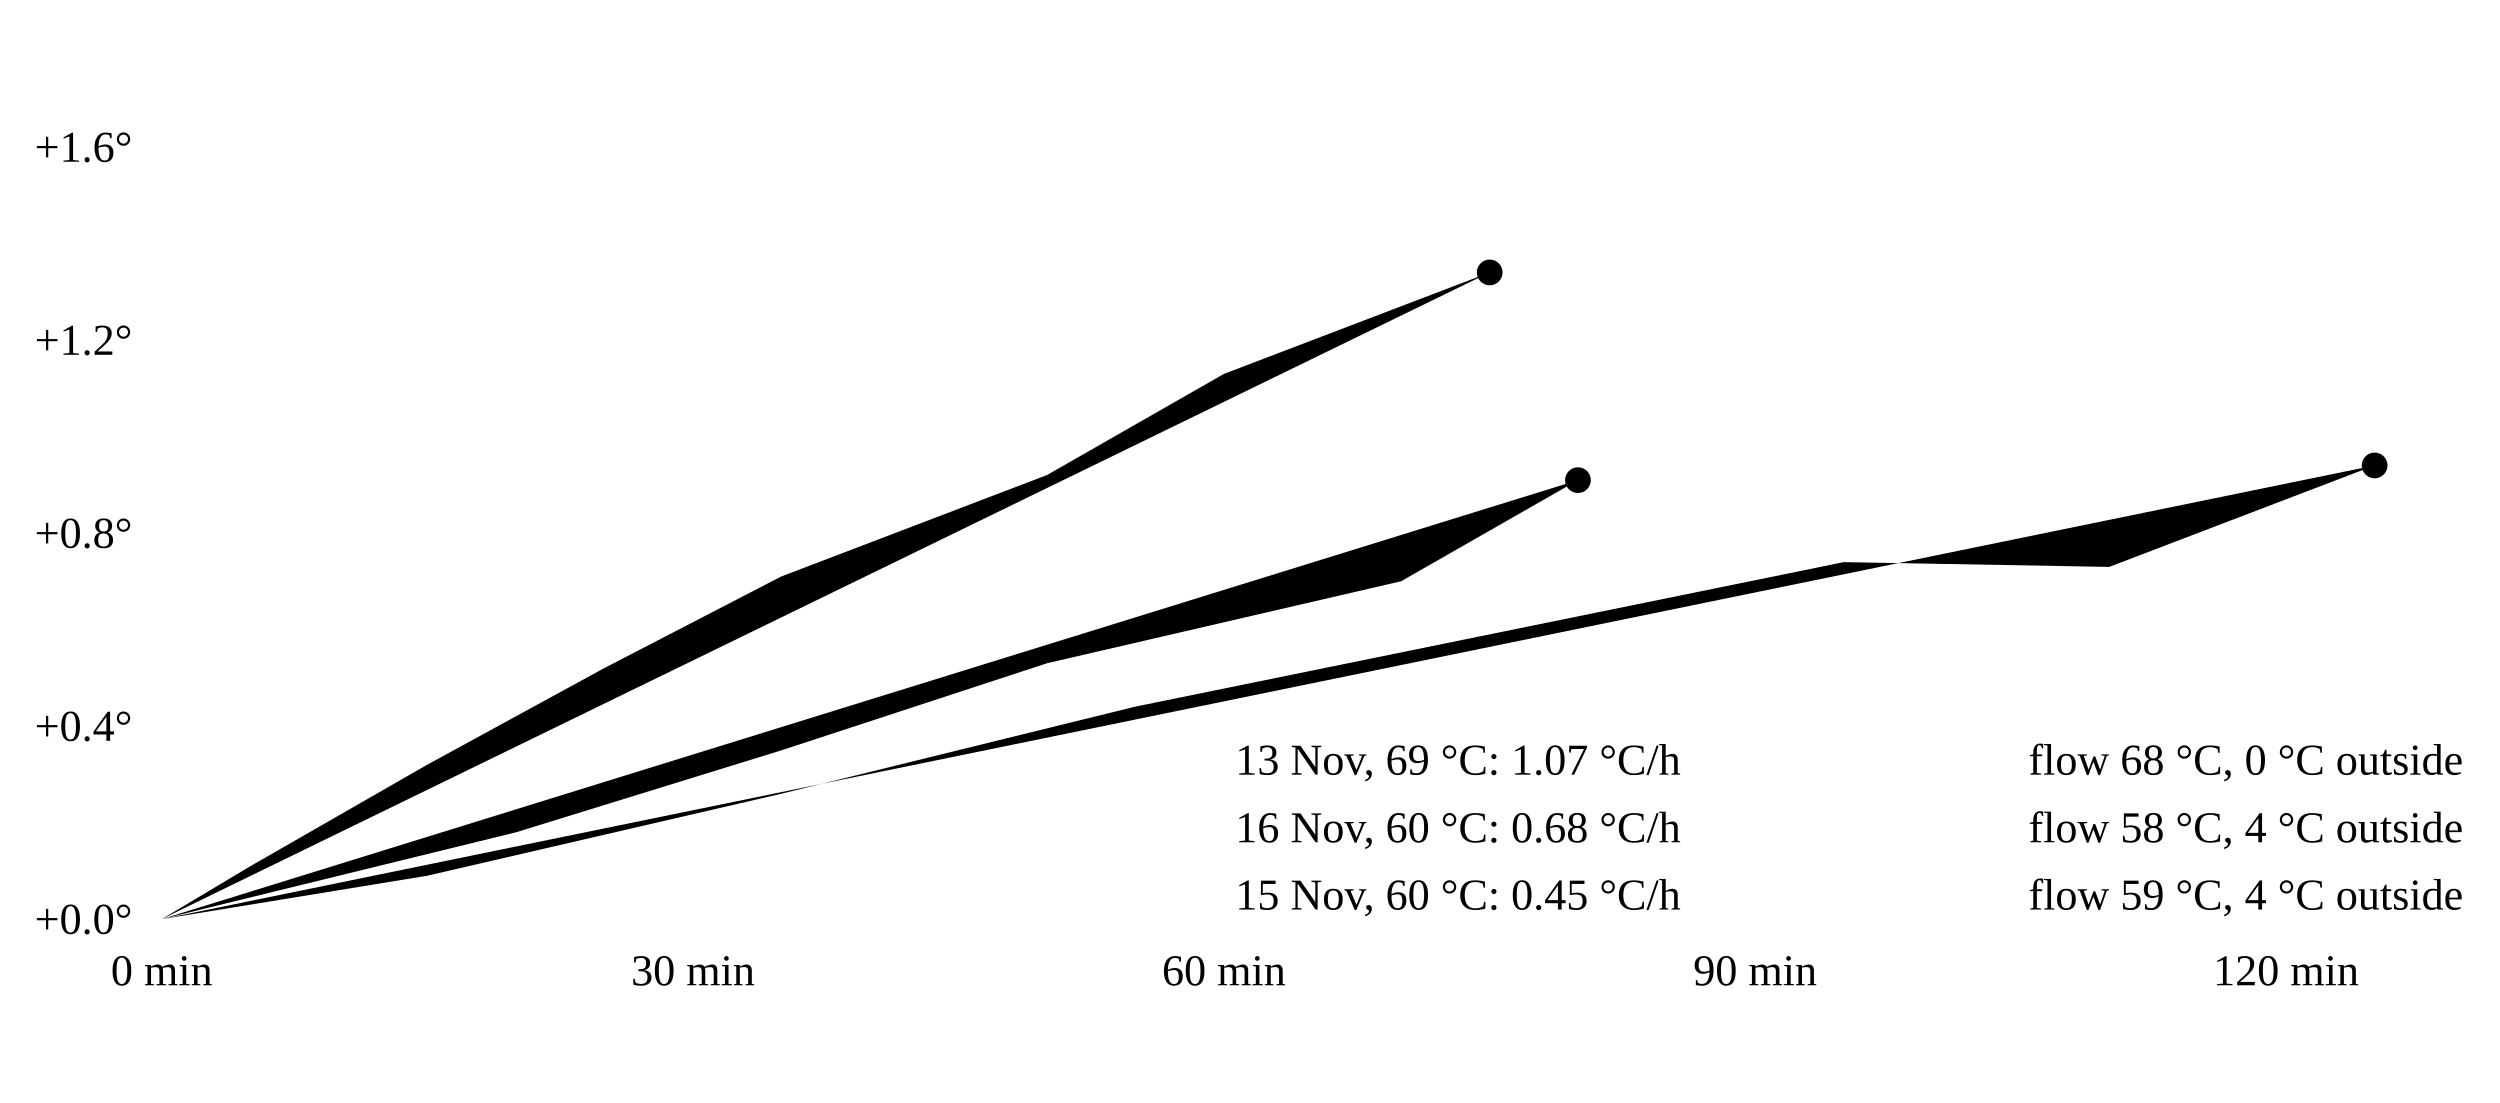
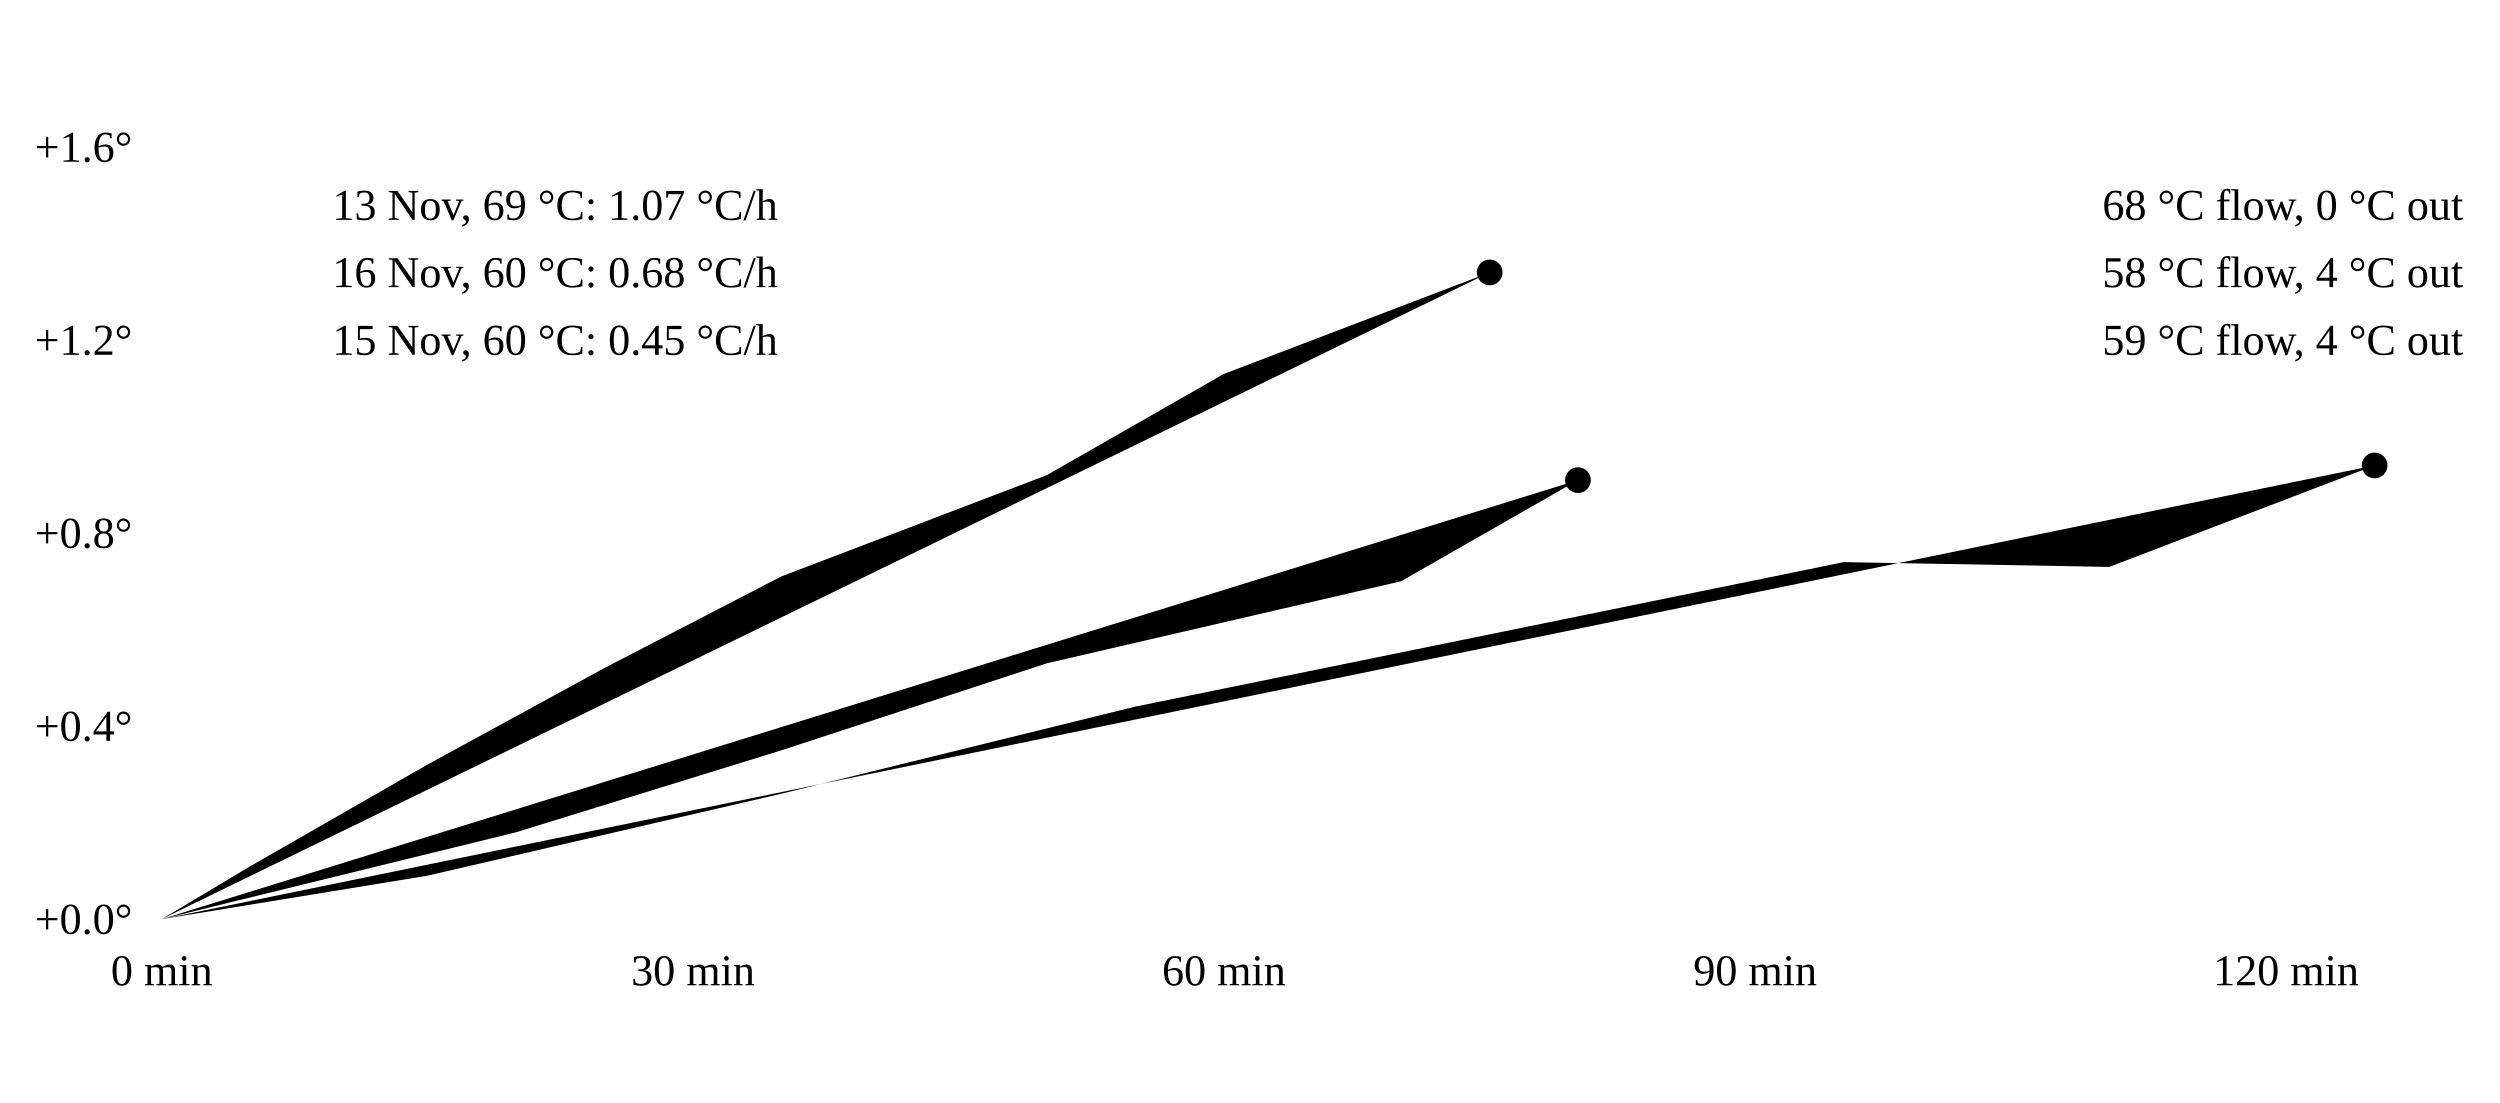
<svg xmlns="http://www.w3.org/2000/svg" viewBox="0 0 680 300" role="img" aria-labelledby="heatup-t heatup-d">
  <line x1="44.0" y1="250.0" x2="670.0" y2="250.0" class="grid" />
  <text x="36.0" y="254.0" text-anchor="end" class="tick">+0.0°</text>
  <line x1="44.0" y1="197.5" x2="670.0" y2="197.5" class="grid" />
  <text x="36.0" y="201.5" text-anchor="end" class="tick">+0.4°</text>
  <line x1="44.0" y1="145.0" x2="670.0" y2="145.0" class="grid" />
  <text x="36.0" y="149.0" text-anchor="end" class="tick">+0.8°</text>
  <line x1="44.0" y1="92.5" x2="670.0" y2="92.5" class="grid" />
  <text x="36.0" y="96.5" text-anchor="end" class="tick">+1.2°</text>
  <line x1="44.0" y1="40.0" x2="670.0" y2="40.0" class="grid" />
  <text x="36.0" y="44.0" text-anchor="end" class="tick">+1.6°</text>
  <text x="44.0" y="268.0" text-anchor="middle" class="tick">0 min</text>
  <text x="188.5" y="268.0" text-anchor="middle" class="tick">30 min</text>
  <text x="332.9" y="268.0" text-anchor="middle" class="tick">60 min</text>
  <text x="477.4" y="268.0" text-anchor="middle" class="tick">90 min</text>
  <text x="621.8" y="268.0" text-anchor="middle" class="tick">120 min</text>
  <path d="M44.0,250.0 L68.1,235.6 L116.2,208.0 L164.4,181.7 L212.5,156.8 L284.8,129.2 L332.9,101.7 L405.2,74.1" class="series s-before" />
  <circle cx="405.2" cy="74.1" r="3.5" class="s-before solid" />
-   <path d="M304.0,206.7 L328.0,206.7" class="series s-before" />
-   <text x="336.0" y="210.7" text-anchor="start" class="label strong s-before-text">13 Nov, 69 °C: 1.07 °C/h</text>
-   <text x="670.0" y="210.7" text-anchor="end" class="note">flow 68 °C, 0 °C outside</text>
+   <path d="M58.4,55.8 L82.4,55.8" class="series s-before" />
+   <text x="90.4" y="59.8" text-anchor="start" class="label strong s-before-text">13 Nov, 69 °C: 1.07 °C/h</text>
+   <text x="670.0" y="59.8" text-anchor="end" class="note">68 °C flow, 0 °C out</text>
  <path d="M44.0,250.0 L140.3,226.4 L212.5,204.1 L284.8,180.4 L381.1,158.1 L429.2,130.6" class="series s-after" />
  <circle cx="429.2" cy="130.6" r="3.5" class="s-after solid" />
-   <path d="M304.0,225.1 L328.0,225.1" class="series s-after" />
-   <text x="336.0" y="229.1" text-anchor="start" class="label strong s-after-text">16 Nov, 60 °C: 0.68 °C/h</text>
-   <text x="670.0" y="229.1" text-anchor="end" class="note">flow 58 °C, 4 °C outside</text>
+   <path d="M58.4,74.1 L82.4,74.1" class="series s-after" />
+   <text x="90.4" y="78.1" text-anchor="start" class="label strong s-after-text">16 Nov, 60 °C: 0.68 °C/h</text>
+   <text x="670.0" y="78.1" text-anchor="end" class="note">58 °C flow, 4 °C out</text>
  <path d="M44.0,250.0 L116.2,238.2 L212.5,215.9 L308.8,192.2 L501.5,152.9 L573.7,154.2 L645.9,126.6" class="series s-after dashed" />
  <circle cx="645.9" cy="126.6" r="3.5" class="s-after solid" />
-   <path d="M304.0,243.4 L328.0,243.4" class="series s-after dashed" />
-   <text x="336.0" y="247.4" text-anchor="start" class="label strong s-after-text">15 Nov, 60 °C: 0.45 °C/h</text>
-   <text x="670.0" y="247.4" text-anchor="end" class="note">flow 59 °C, 4 °C outside</text>
+   <path d="M58.4,92.5 L82.4,92.5" class="series s-after dashed" />
+   <text x="90.4" y="96.5" text-anchor="start" class="label strong s-after-text">15 Nov, 60 °C: 0.45 °C/h</text>
+   <text x="670.0" y="96.5" text-anchor="end" class="note">59 °C flow, 4 °C out</text>
</svg>
